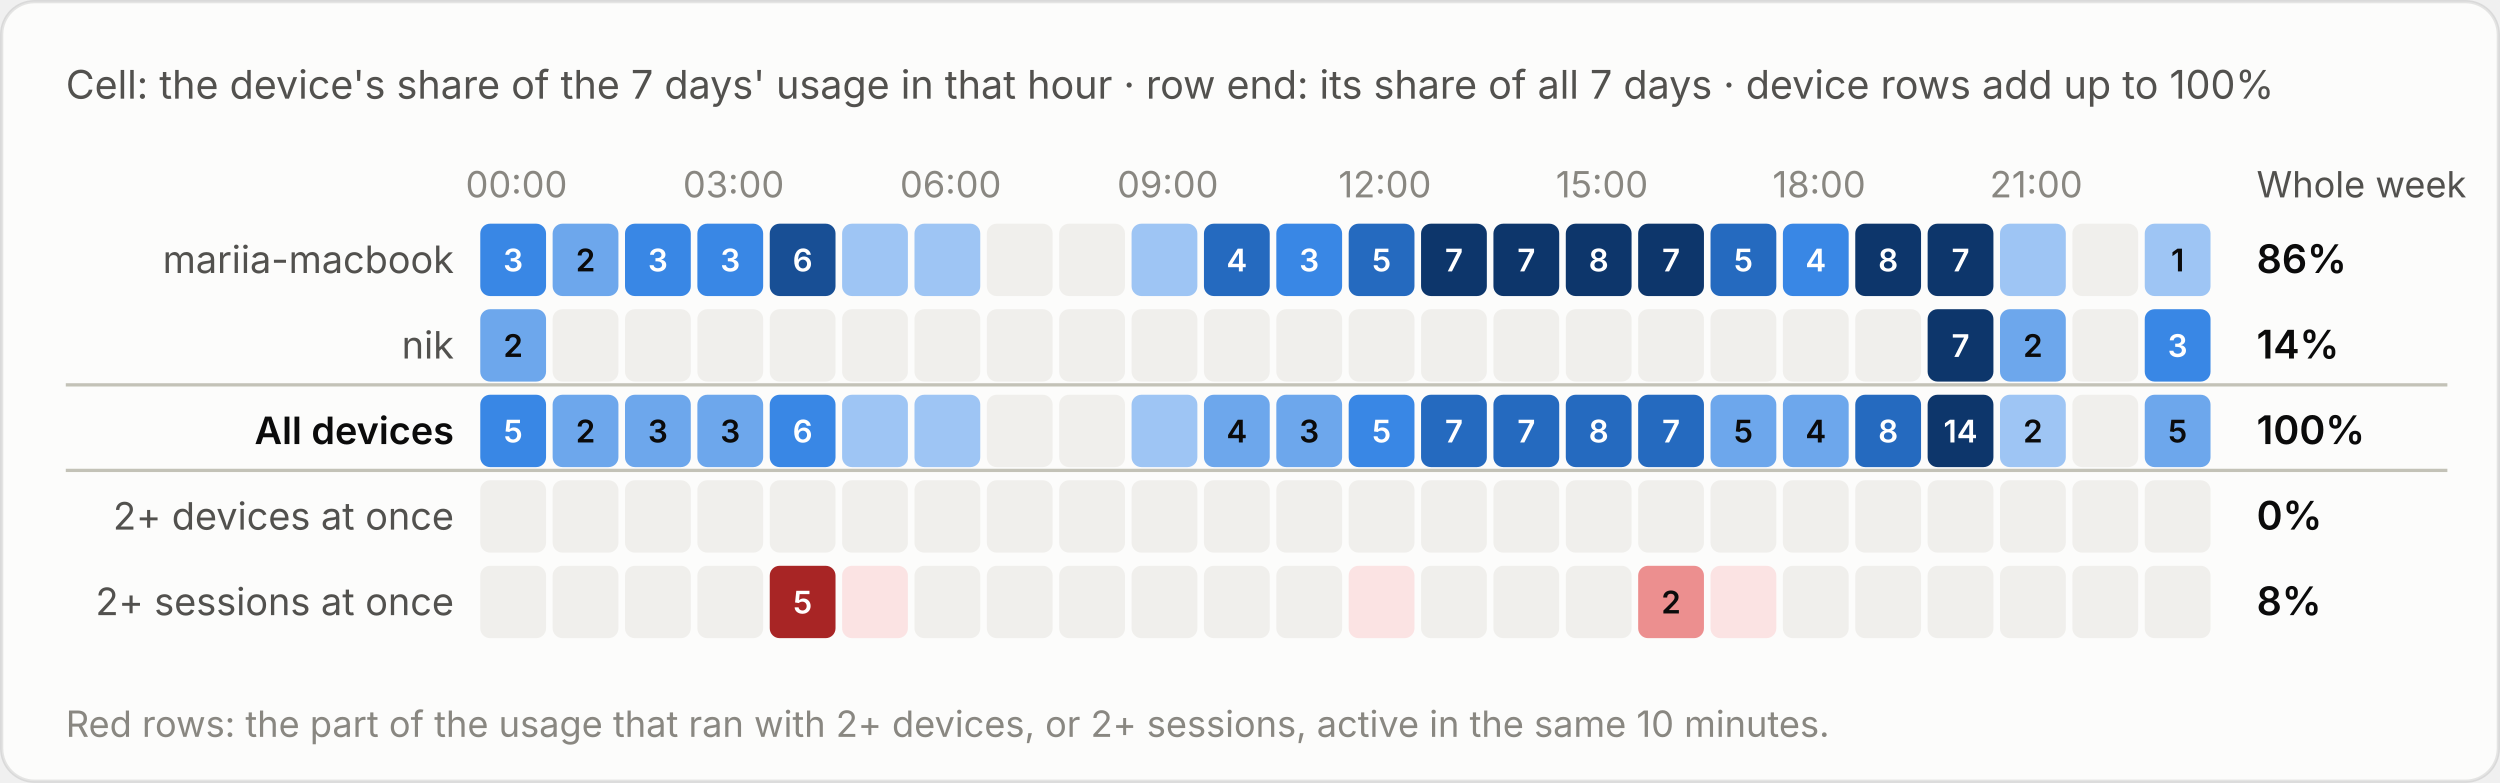
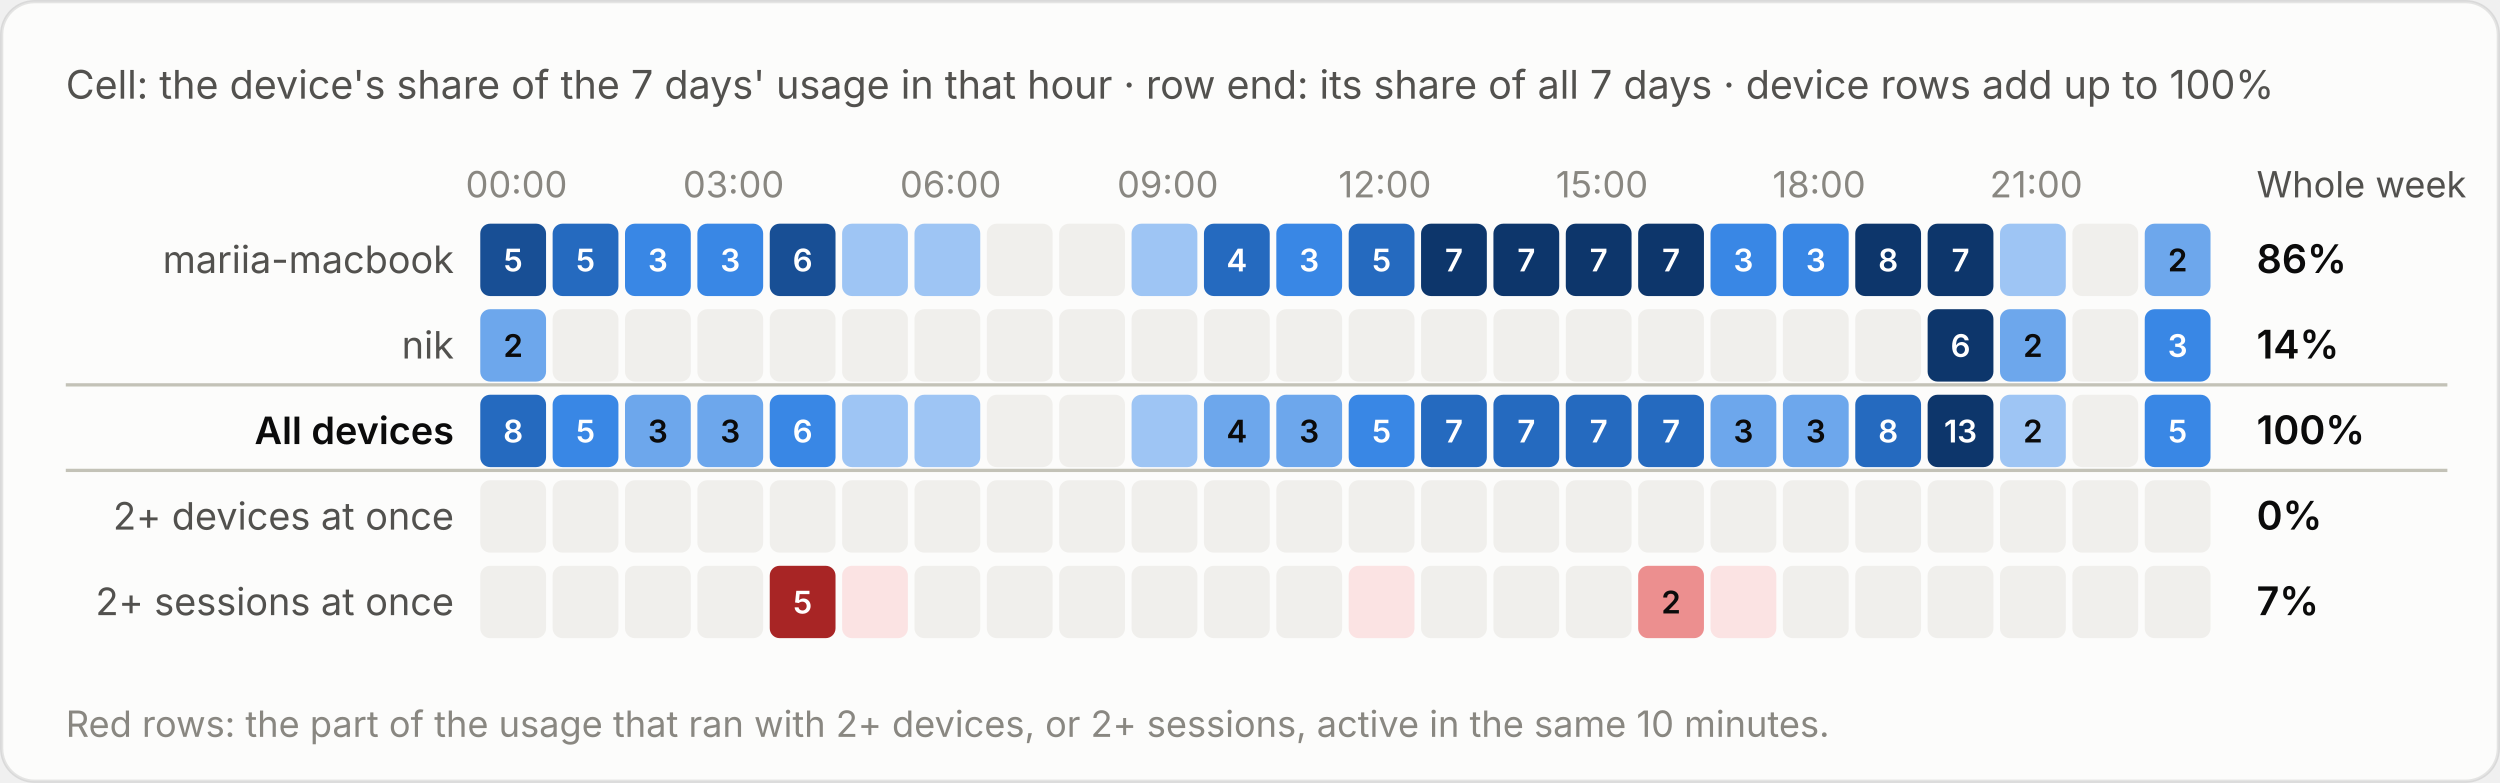
<svg xmlns="http://www.w3.org/2000/svg" viewBox="0 0 760 238" width="760" height="238" role="img" aria-label="Cell: the device's share of the 7 days' usage in that hour · row end: its share of all 7 days · device rows add up to 100%">
  <style>text{font-family:system-ui,-apple-system,"Segoe UI",sans-serif;font-variant-numeric:tabular-nums}.bg{fill:#fcfcfb;stroke:rgba(11,11,11,.10)}.tp{fill:#0b0b0b}.ts{fill:#52514e}.tm{fill:#898781}.grid{stroke:#e1e0d9;stroke-width:1}.base{stroke:#c3c2b7;stroke-width:1}.so{fill:#b5b3ad}.lo{stroke:#b5b3ad}.qe{fill:#f0efec}.ring{stroke:#fcfcfb}.area{fill-opacity:.1}.s0{fill:#2a78d6}.l0{stroke:#2a78d6}.s1{fill:#eb6834}.l1{stroke:#eb6834}.s2{fill:#1baf7a}.l2{stroke:#1baf7a}.s3{fill:#eda100}.l3{stroke:#eda100}.s4{fill:#e87ba4}.l4{stroke:#e87ba4}.s5{fill:#008300}.l5{stroke:#008300}.s6{fill:#4a3aa7}.l6{stroke:#4a3aa7}.s7{fill:#e34948}.l7{stroke:#e34948}.q0{fill:#cde2fb}.q1{fill:#9ec5f4}.q2{fill:#6da7ec}.q3{fill:#3987e5}.q4{fill:#256abf}.q5{fill:#184f95}.q6{fill:#0d366b}.r0{fill:#f8d4d4}.r1{fill:#ec8f8f}.r2{fill:#c42f2f}.a0{fill:#fbe3e3}.a1{fill:#f5b8b8}.a2{fill:#ec8f8f}.a3{fill:#d65252}.a4{fill:#a82525}.tq0{fill:#0b0b0b}.tq1{fill:#0b0b0b}.tq2{fill:#0b0b0b}.tq3{fill:#ffffff}.tq4{fill:#ffffff}.tq5{fill:#ffffff}.tq6{fill:#ffffff}.tr0{fill:#0b0b0b}.tr1{fill:#0b0b0b}.tr2{fill:#ffffff}.ta0{fill:#0b0b0b}.ta1{fill:#0b0b0b}.ta2{fill:#0b0b0b}.ta3{fill:#ffffff}.ta4{fill:#ffffff}.tw{fill:#ffffff}@media (prefers-color-scheme:dark){.bg{fill:#1a1a19;stroke:rgba(255,255,255,.10)}.tp{fill:#fff}.ts{fill:#c3c2b7}.tm{fill:#898781}.grid{stroke:#2c2c2a}.base{stroke:#383835}.so{fill:#5c5b57}.lo{stroke:#5c5b57}.qe{fill:#262624}.ring{stroke:#1a1a19}.s0{fill:#3987e5}.l0{stroke:#3987e5}.s1{fill:#d95926}.l1{stroke:#d95926}.s2{fill:#199e70}.l2{stroke:#199e70}.s3{fill:#c98500}.l3{stroke:#c98500}.s4{fill:#d55181}.l4{stroke:#d55181}.s5{fill:#008300}.l5{stroke:#008300}.s6{fill:#9085e9}.l6{stroke:#9085e9}.s7{fill:#e66767}.l7{stroke:#e66767}.q0{fill:#16263a}.q1{fill:#123a66}.q2{fill:#184f95}.q3{fill:#256abf}.q4{fill:#3987e5}.q5{fill:#6da7ec}.q6{fill:#b7d3f6}.r0{fill:#4a2023}.r1{fill:#8c2c2f}.r2{fill:#e25555}.a0{fill:#3a1a1c}.a1{fill:#5e2427}.a2{fill:#8c2c2f}.a3{fill:#c43c3f}.a4{fill:#f07070}.tq0{fill:#ffffff}.tq1{fill:#ffffff}.tq2{fill:#ffffff}.tq3{fill:#ffffff}.tq4{fill:#ffffff}.tq5{fill:#0b0b0b}.tq6{fill:#0b0b0b}.tr0{fill:#ffffff}.tr1{fill:#ffffff}.tr2{fill:#ffffff}.ta0{fill:#ffffff}.ta1{fill:#ffffff}.ta2{fill:#ffffff}.ta3{fill:#ffffff}.ta4{fill:#0b0b0b}.tw{fill:#ffffff}}</style>
  <rect class="bg" x=".5" y=".5" width="759" height="237" rx="10" />
  <text class="ts" x="20" y="30" font-size="12">Cell: the device's share of the 7 days' usage in that hour · row end: its share of all 7 days · device rows add up to 100%</text>
  <g transform="translate(0,-20)">
    <text class="tm" x="157.0" y="80" font-size="11" text-anchor="middle">00:00</text>
    <text class="tm" x="223.0" y="80" font-size="11" text-anchor="middle">03:00</text>
    <text class="tm" x="289.0" y="80" font-size="11" text-anchor="middle">06:00</text>
    <text class="tm" x="355.0" y="80" font-size="11" text-anchor="middle">09:00</text>
    <text class="tm" x="421.0" y="80" font-size="11" text-anchor="middle">12:00</text>
    <text class="tm" x="487.0" y="80" font-size="11" text-anchor="middle">15:00</text>
    <text class="tm" x="553.0" y="80" font-size="11" text-anchor="middle">18:00</text>
    <text class="tm" x="619.0" y="80" font-size="11" text-anchor="middle">21:00</text>
    <text class="ts" x="686" y="80" font-size="11">Whole week</text>
    <text class="ts" x="138" y="103.0" font-size="11.5" text-anchor="end">mariia-macbook</text>
-     <rect class="q3" x="146.0" y="88" width="20" height="22" rx="3" />
-     <text class="tq3" x="156.0" y="102.5" font-size="9.5" font-weight="600" text-anchor="middle">3</text>
-     <rect class="q2" x="168.0" y="88" width="20" height="22" rx="3" />
-     <text class="tq2" x="178.0" y="102.5" font-size="9.5" font-weight="600" text-anchor="middle">2</text>
+     <rect class="q5" x="146.0" y="88" width="20" height="22" rx="3" />
+     <text class="tq5" x="156.0" y="102.5" font-size="9.5" font-weight="600" text-anchor="middle">5</text>
+     <rect class="q4" x="168.0" y="88" width="20" height="22" rx="3" />
+     <text class="tq4" x="178.0" y="102.5" font-size="9.5" font-weight="600" text-anchor="middle">5</text>
    <rect class="q3" x="190.0" y="88" width="20" height="22" rx="3" />
    <text class="tq3" x="200.0" y="102.5" font-size="9.5" font-weight="600" text-anchor="middle">3</text>
    <rect class="q3" x="212.0" y="88" width="20" height="22" rx="3" />
    <text class="tq3" x="222.0" y="102.5" font-size="9.5" font-weight="600" text-anchor="middle">3</text>
    <rect class="q5" x="234.0" y="88" width="20" height="22" rx="3" />
    <text class="tq5" x="244.0" y="102.5" font-size="9.5" font-weight="600" text-anchor="middle">6</text>
    <rect class="q1" x="256.0" y="88" width="20" height="22" rx="3" />
    <rect class="q1" x="278.0" y="88" width="20" height="22" rx="3" />
    <rect class="qe" x="300.0" y="88" width="20" height="22" rx="3" />
    <rect class="qe" x="322.0" y="88" width="20" height="22" rx="3" />
    <rect class="q1" x="344.0" y="88" width="20" height="22" rx="3" />
    <rect class="q4" x="366.0" y="88" width="20" height="22" rx="3" />
    <text class="tq4" x="376.0" y="102.5" font-size="9.5" font-weight="600" text-anchor="middle">4</text>
    <rect class="q3" x="388.0" y="88" width="20" height="22" rx="3" />
    <text class="tq3" x="398.0" y="102.5" font-size="9.5" font-weight="600" text-anchor="middle">3</text>
    <rect class="q4" x="410.0" y="88" width="20" height="22" rx="3" />
    <text class="tq4" x="420.0" y="102.5" font-size="9.5" font-weight="600" text-anchor="middle">5</text>
    <rect class="q6" x="432.0" y="88" width="20" height="22" rx="3" />
    <text class="tq6" x="442.0" y="102.5" font-size="9.5" font-weight="600" text-anchor="middle">7</text>
    <rect class="q6" x="454.0" y="88" width="20" height="22" rx="3" />
    <text class="tq6" x="464.0" y="102.5" font-size="9.5" font-weight="600" text-anchor="middle">7</text>
    <rect class="q6" x="476.0" y="88" width="20" height="22" rx="3" />
-     <text class="tq6" x="486.0" y="102.5" font-size="9.5" font-weight="600" text-anchor="middle">8</text>
+     <text class="tq6" x="486.0" y="102.5" font-size="9.5" font-weight="600" text-anchor="middle">7</text>
    <rect class="q6" x="498.0" y="88" width="20" height="22" rx="3" />
    <text class="tq6" x="508.0" y="102.5" font-size="9.5" font-weight="600" text-anchor="middle">7</text>
-     <rect class="q4" x="520.0" y="88" width="20" height="22" rx="3" />
-     <text class="tq4" x="530.0" y="102.5" font-size="9.5" font-weight="600" text-anchor="middle">5</text>
+     <rect class="q3" x="520.0" y="88" width="20" height="22" rx="3" />
+     <text class="tq3" x="530.0" y="102.5" font-size="9.5" font-weight="600" text-anchor="middle">3</text>
    <rect class="q3" x="542.0" y="88" width="20" height="22" rx="3" />
-     <text class="tq3" x="552.0" y="102.5" font-size="9.5" font-weight="600" text-anchor="middle">4</text>
+     <text class="tq3" x="552.0" y="102.5" font-size="9.5" font-weight="600" text-anchor="middle">3</text>
    <rect class="q6" x="564.0" y="88" width="20" height="22" rx="3" />
    <text class="tq6" x="574.0" y="102.5" font-size="9.5" font-weight="600" text-anchor="middle">8</text>
    <rect class="q6" x="586.0" y="88" width="20" height="22" rx="3" />
    <text class="tq6" x="596.0" y="102.5" font-size="9.5" font-weight="600" text-anchor="middle">7</text>
    <rect class="q1" x="608.0" y="88" width="20" height="22" rx="3" />
    <rect class="qe" x="630.0" y="88" width="20" height="22" rx="3" />
-     <rect class="q1" x="652.0" y="88" width="20" height="22" rx="3" />
-     <text class="tq1" x="662.0" y="102.5" font-size="9.5" font-weight="600" text-anchor="middle">1</text>
+     <rect class="q2" x="652.0" y="88" width="20" height="22" rx="3" />
+     <text class="tq2" x="662.0" y="102.5" font-size="9.5" font-weight="600" text-anchor="middle">2</text>
    <text class="tp" x="686" y="103.0" font-size="12" font-weight="600">86%</text>
    <text class="ts" x="138" y="129.0" font-size="11.5" text-anchor="end">nik</text>
    <rect class="q2" x="146.0" y="114" width="20" height="22" rx="3" />
    <text class="tq2" x="156.0" y="128.5" font-size="9.5" font-weight="600" text-anchor="middle">2</text>
    <rect class="qe" x="168.0" y="114" width="20" height="22" rx="3" />
    <rect class="qe" x="190.0" y="114" width="20" height="22" rx="3" />
    <rect class="qe" x="212.0" y="114" width="20" height="22" rx="3" />
    <rect class="qe" x="234.0" y="114" width="20" height="22" rx="3" />
    <rect class="qe" x="256.0" y="114" width="20" height="22" rx="3" />
    <rect class="qe" x="278.0" y="114" width="20" height="22" rx="3" />
    <rect class="qe" x="300.0" y="114" width="20" height="22" rx="3" />
    <rect class="qe" x="322.0" y="114" width="20" height="22" rx="3" />
    <rect class="qe" x="344.0" y="114" width="20" height="22" rx="3" />
    <rect class="qe" x="366.0" y="114" width="20" height="22" rx="3" />
    <rect class="qe" x="388.0" y="114" width="20" height="22" rx="3" />
    <rect class="qe" x="410.0" y="114" width="20" height="22" rx="3" />
    <rect class="qe" x="432.0" y="114" width="20" height="22" rx="3" />
    <rect class="qe" x="454.0" y="114" width="20" height="22" rx="3" />
    <rect class="qe" x="476.0" y="114" width="20" height="22" rx="3" />
    <rect class="qe" x="498.0" y="114" width="20" height="22" rx="3" />
    <rect class="qe" x="520.0" y="114" width="20" height="22" rx="3" />
    <rect class="qe" x="542.0" y="114" width="20" height="22" rx="3" />
    <rect class="qe" x="564.0" y="114" width="20" height="22" rx="3" />
    <rect class="q6" x="586.0" y="114" width="20" height="22" rx="3" />
-     <text class="tq6" x="596.0" y="128.5" font-size="9.5" font-weight="600" text-anchor="middle">7</text>
+     <text class="tq6" x="596.0" y="128.5" font-size="9.5" font-weight="600" text-anchor="middle">6</text>
    <rect class="q2" x="608.0" y="114" width="20" height="22" rx="3" />
    <text class="tq2" x="618.0" y="128.5" font-size="9.5" font-weight="600" text-anchor="middle">2</text>
    <rect class="qe" x="630.0" y="114" width="20" height="22" rx="3" />
    <rect class="q3" x="652.0" y="114" width="20" height="22" rx="3" />
    <text class="tq3" x="662.0" y="128.5" font-size="9.5" font-weight="600" text-anchor="middle">3</text>
    <text class="tp" x="686" y="129.0" font-size="12" font-weight="600">14%</text>
    <line class="base" x1="20" x2="744" y1="137" y2="137" />
    <text class="tp" x="138" y="155.0" font-size="11.5" text-anchor="end" font-weight="600">All devices</text>
-     <rect class="q3" x="146.0" y="140" width="20" height="22" rx="3" />
-     <text class="tq3" x="156.0" y="154.5" font-size="9.5" font-weight="600" text-anchor="middle">5</text>
-     <rect class="q2" x="168.0" y="140" width="20" height="22" rx="3" />
-     <text class="tq2" x="178.0" y="154.5" font-size="9.5" font-weight="600" text-anchor="middle">2</text>
+     <rect class="q4" x="146.0" y="140" width="20" height="22" rx="3" />
+     <text class="tq4" x="156.0" y="154.5" font-size="9.5" font-weight="600" text-anchor="middle">8</text>
+     <rect class="q3" x="168.0" y="140" width="20" height="22" rx="3" />
+     <text class="tq3" x="178.0" y="154.5" font-size="9.5" font-weight="600" text-anchor="middle">5</text>
    <rect class="q2" x="190.0" y="140" width="20" height="22" rx="3" />
    <text class="tq2" x="200.0" y="154.5" font-size="9.5" font-weight="600" text-anchor="middle">3</text>
    <rect class="q2" x="212.0" y="140" width="20" height="22" rx="3" />
    <text class="tq2" x="222.0" y="154.5" font-size="9.5" font-weight="600" text-anchor="middle">3</text>
    <rect class="q3" x="234.0" y="140" width="20" height="22" rx="3" />
    <text class="tq3" x="244.0" y="154.5" font-size="9.5" font-weight="600" text-anchor="middle">6</text>
    <rect class="q1" x="256.0" y="140" width="20" height="22" rx="3" />
    <rect class="q1" x="278.0" y="140" width="20" height="22" rx="3" />
    <rect class="qe" x="300.0" y="140" width="20" height="22" rx="3" />
    <rect class="qe" x="322.0" y="140" width="20" height="22" rx="3" />
    <rect class="q1" x="344.0" y="140" width="20" height="22" rx="3" />
    <rect class="q2" x="366.0" y="140" width="20" height="22" rx="3" />
    <text class="tq2" x="376.0" y="154.5" font-size="9.5" font-weight="600" text-anchor="middle">4</text>
    <rect class="q2" x="388.0" y="140" width="20" height="22" rx="3" />
    <text class="tq2" x="398.0" y="154.5" font-size="9.5" font-weight="600" text-anchor="middle">3</text>
    <rect class="q3" x="410.0" y="140" width="20" height="22" rx="3" />
    <text class="tq3" x="420.0" y="154.5" font-size="9.5" font-weight="600" text-anchor="middle">5</text>
    <rect class="q4" x="432.0" y="140" width="20" height="22" rx="3" />
    <text class="tq4" x="442.0" y="154.5" font-size="9.5" font-weight="600" text-anchor="middle">7</text>
    <rect class="q4" x="454.0" y="140" width="20" height="22" rx="3" />
    <text class="tq4" x="464.0" y="154.5" font-size="9.5" font-weight="600" text-anchor="middle">7</text>
    <rect class="q4" x="476.0" y="140" width="20" height="22" rx="3" />
-     <text class="tq4" x="486.0" y="154.5" font-size="9.5" font-weight="600" text-anchor="middle">8</text>
+     <text class="tq4" x="486.0" y="154.5" font-size="9.5" font-weight="600" text-anchor="middle">7</text>
    <rect class="q4" x="498.0" y="140" width="20" height="22" rx="3" />
    <text class="tq4" x="508.0" y="154.5" font-size="9.5" font-weight="600" text-anchor="middle">7</text>
    <rect class="q2" x="520.0" y="140" width="20" height="22" rx="3" />
-     <text class="tq2" x="530.0" y="154.5" font-size="9.5" font-weight="600" text-anchor="middle">5</text>
+     <text class="tq2" x="530.0" y="154.5" font-size="9.5" font-weight="600" text-anchor="middle">3</text>
    <rect class="q2" x="542.0" y="140" width="20" height="22" rx="3" />
-     <text class="tq2" x="552.0" y="154.5" font-size="9.5" font-weight="600" text-anchor="middle">4</text>
+     <text class="tq2" x="552.0" y="154.5" font-size="9.5" font-weight="600" text-anchor="middle">3</text>
    <rect class="q4" x="564.0" y="140" width="20" height="22" rx="3" />
    <text class="tq4" x="574.0" y="154.5" font-size="9.5" font-weight="600" text-anchor="middle">8</text>
    <rect class="q6" x="586.0" y="140" width="20" height="22" rx="3" />
-     <text class="tq6" x="596.0" y="154.5" font-size="9.5" font-weight="600" text-anchor="middle">14</text>
+     <text class="tq6" x="596.0" y="154.5" font-size="9.5" font-weight="600" text-anchor="middle">13</text>
    <rect class="q1" x="608.0" y="140" width="20" height="22" rx="3" />
    <text class="tq1" x="618.0" y="154.5" font-size="9.5" font-weight="600" text-anchor="middle">2</text>
    <rect class="qe" x="630.0" y="140" width="20" height="22" rx="3" />
-     <rect class="q2" x="652.0" y="140" width="20" height="22" rx="3" />
-     <text class="tq2" x="662.0" y="154.5" font-size="9.5" font-weight="600" text-anchor="middle">5</text>
+     <rect class="q3" x="652.0" y="140" width="20" height="22" rx="3" />
+     <text class="tq3" x="662.0" y="154.5" font-size="9.5" font-weight="600" text-anchor="middle">5</text>
    <text class="tp" x="686" y="155.0" font-size="12" font-weight="600">100%</text>
    <line class="base" x1="20" x2="744" y1="163" y2="163" />
    <text class="ts" x="138" y="181.0" font-size="11.5" text-anchor="end">2+ devices at once</text>
    <rect class="qe" x="146.0" y="166" width="20" height="22" rx="3" />
    <rect class="qe" x="168.0" y="166" width="20" height="22" rx="3" />
    <rect class="qe" x="190.0" y="166" width="20" height="22" rx="3" />
    <rect class="qe" x="212.0" y="166" width="20" height="22" rx="3" />
    <rect class="qe" x="234.0" y="166" width="20" height="22" rx="3" />
    <rect class="qe" x="256.0" y="166" width="20" height="22" rx="3" />
    <rect class="qe" x="278.0" y="166" width="20" height="22" rx="3" />
    <rect class="qe" x="300.0" y="166" width="20" height="22" rx="3" />
    <rect class="qe" x="322.0" y="166" width="20" height="22" rx="3" />
    <rect class="qe" x="344.0" y="166" width="20" height="22" rx="3" />
    <rect class="qe" x="366.0" y="166" width="20" height="22" rx="3" />
    <rect class="qe" x="388.0" y="166" width="20" height="22" rx="3" />
    <rect class="qe" x="410.0" y="166" width="20" height="22" rx="3" />
    <rect class="qe" x="432.0" y="166" width="20" height="22" rx="3" />
    <rect class="qe" x="454.0" y="166" width="20" height="22" rx="3" />
    <rect class="qe" x="476.0" y="166" width="20" height="22" rx="3" />
    <rect class="qe" x="498.0" y="166" width="20" height="22" rx="3" />
    <rect class="qe" x="520.0" y="166" width="20" height="22" rx="3" />
    <rect class="qe" x="542.0" y="166" width="20" height="22" rx="3" />
    <rect class="qe" x="564.0" y="166" width="20" height="22" rx="3" />
    <rect class="qe" x="586.0" y="166" width="20" height="22" rx="3" />
    <rect class="qe" x="608.0" y="166" width="20" height="22" rx="3" />
    <rect class="qe" x="630.0" y="166" width="20" height="22" rx="3" />
    <rect class="qe" x="652.0" y="166" width="20" height="22" rx="3" />
    <text class="tp" x="686" y="181.0" font-size="12" font-weight="600">0%</text>
    <text class="ts" x="138" y="207.0" font-size="11.5" text-anchor="end">2+ sessions at once</text>
    <rect class="qe" x="146.0" y="192" width="20" height="22" rx="3" />
    <rect class="qe" x="168.0" y="192" width="20" height="22" rx="3" />
    <rect class="qe" x="190.0" y="192" width="20" height="22" rx="3" />
    <rect class="qe" x="212.0" y="192" width="20" height="22" rx="3" />
    <rect class="a4" x="234.0" y="192" width="20" height="22" rx="3" />
    <text class="ta4" x="244.0" y="206.5" font-size="9.5" font-weight="600" text-anchor="middle">5</text>
    <rect class="a0" x="256.0" y="192" width="20" height="22" rx="3" />
    <rect class="qe" x="278.0" y="192" width="20" height="22" rx="3" />
    <rect class="qe" x="300.0" y="192" width="20" height="22" rx="3" />
    <rect class="qe" x="322.0" y="192" width="20" height="22" rx="3" />
    <rect class="qe" x="344.0" y="192" width="20" height="22" rx="3" />
    <rect class="qe" x="366.0" y="192" width="20" height="22" rx="3" />
    <rect class="qe" x="388.0" y="192" width="20" height="22" rx="3" />
    <rect class="a0" x="410.0" y="192" width="20" height="22" rx="3" />
    <rect class="qe" x="432.0" y="192" width="20" height="22" rx="3" />
    <rect class="qe" x="454.0" y="192" width="20" height="22" rx="3" />
    <rect class="qe" x="476.0" y="192" width="20" height="22" rx="3" />
    <rect class="a2" x="498.0" y="192" width="20" height="22" rx="3" />
    <text class="ta2" x="508.0" y="206.5" font-size="9.5" font-weight="600" text-anchor="middle">2</text>
    <rect class="a0" x="520.0" y="192" width="20" height="22" rx="3" />
    <rect class="qe" x="542.0" y="192" width="20" height="22" rx="3" />
    <rect class="qe" x="564.0" y="192" width="20" height="22" rx="3" />
    <rect class="qe" x="586.0" y="192" width="20" height="22" rx="3" />
    <rect class="qe" x="608.0" y="192" width="20" height="22" rx="3" />
    <rect class="qe" x="630.0" y="192" width="20" height="22" rx="3" />
    <rect class="qe" x="652.0" y="192" width="20" height="22" rx="3" />
-     <text class="tp" x="686" y="207.0" font-size="12" font-weight="600">8%</text>
+     <text class="tp" x="686" y="207.0" font-size="12" font-weight="600">7%</text>
    <text class="tm" x="20" y="244" font-size="11">Red rows: the part of the usage that ran with 2+ devices, or 2+ sessions, active in the same 10 minutes.</text>
  </g>
</svg>
